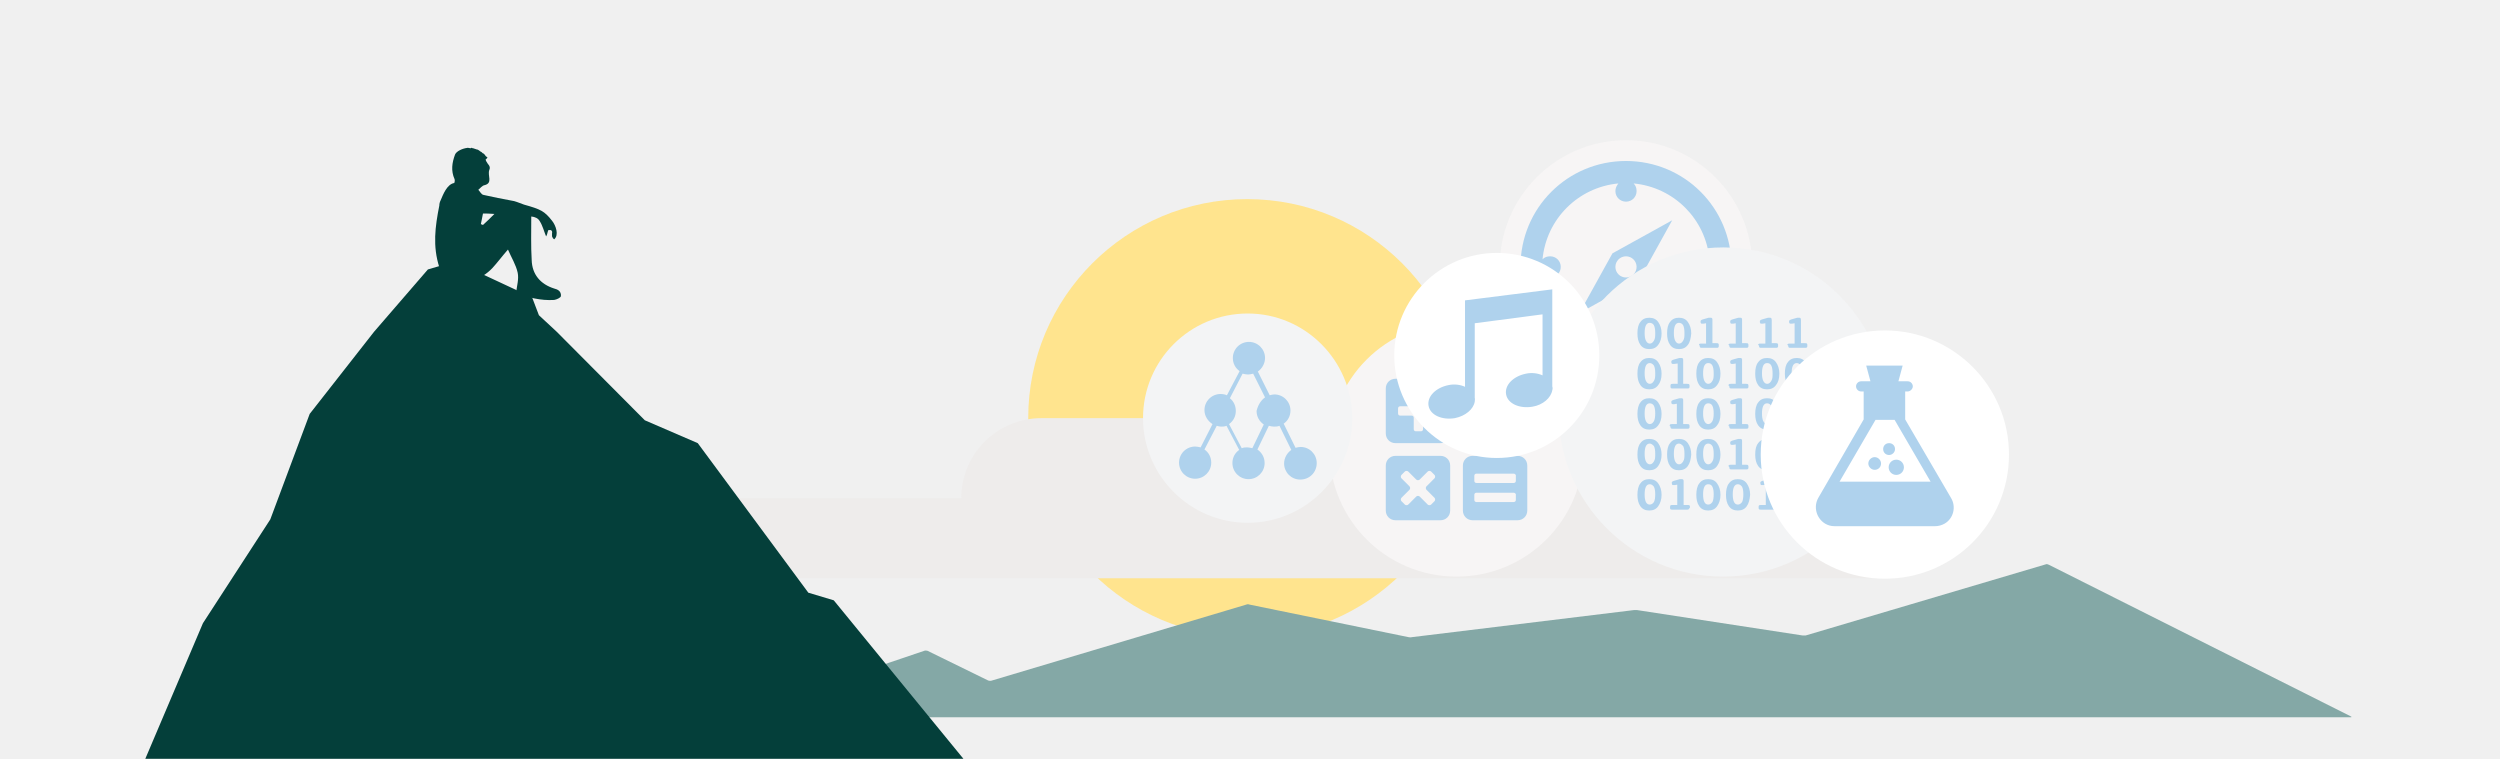
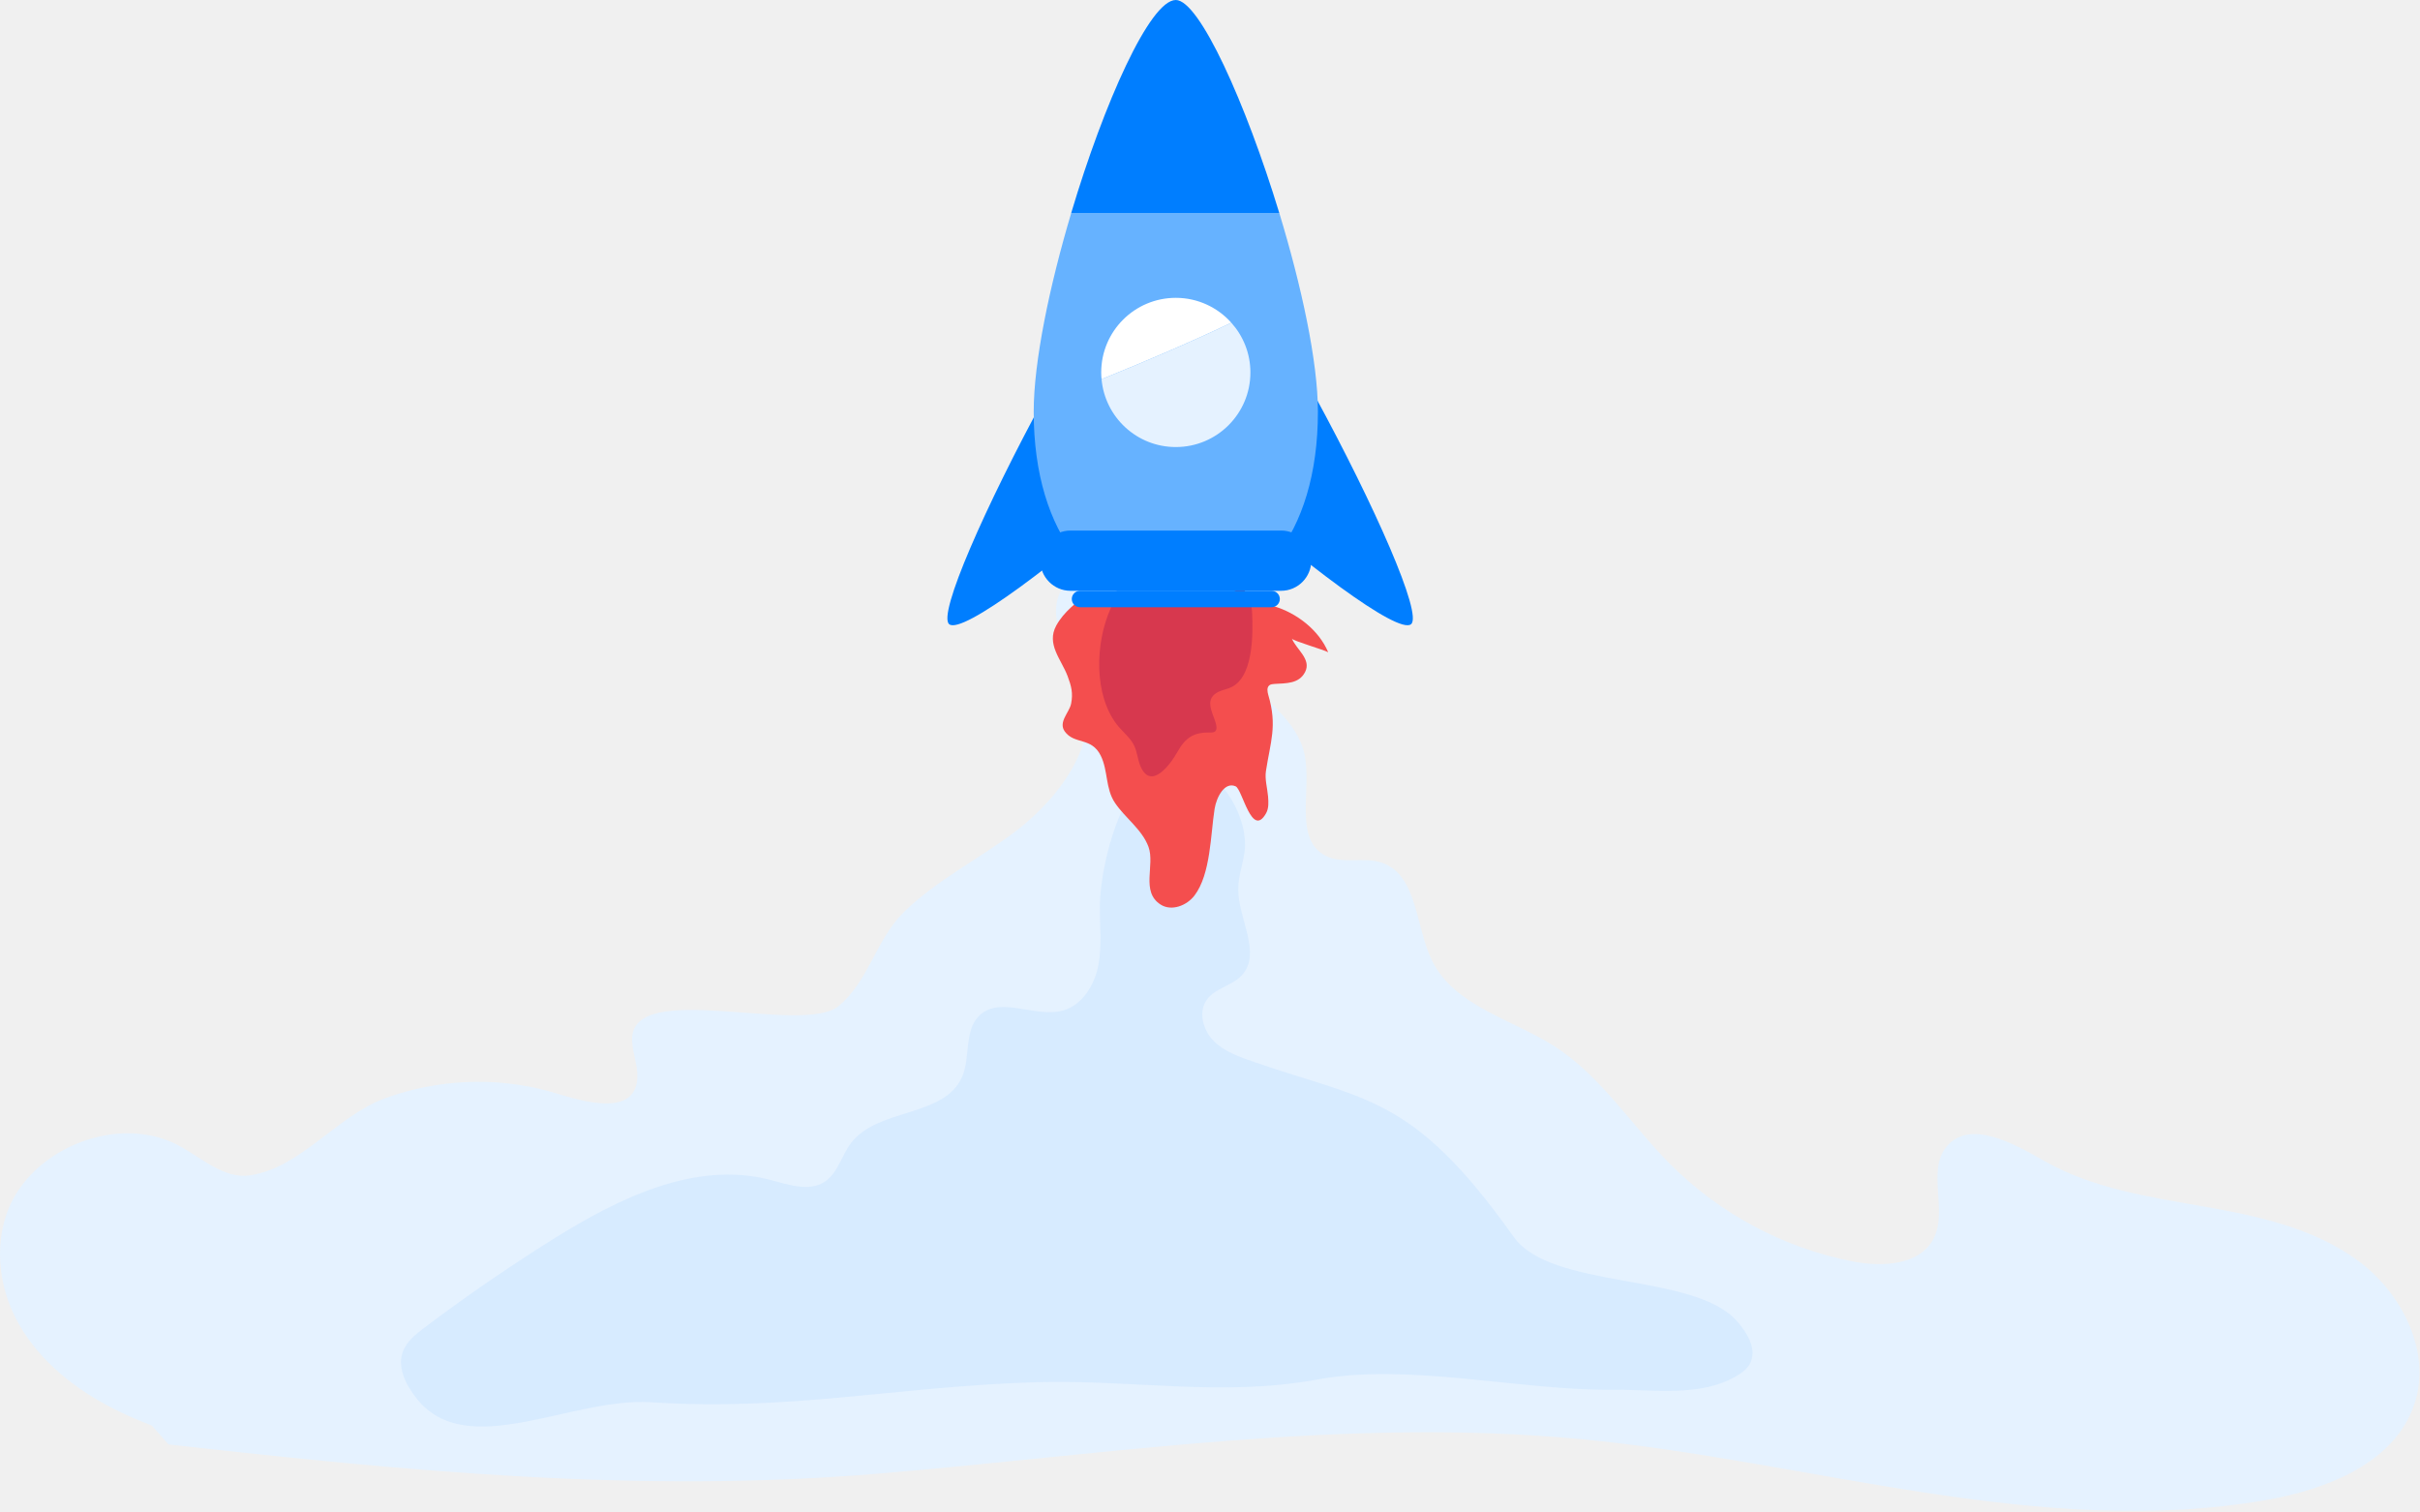
- <svg xmlns="http://www.w3.org/2000/svg" version="1.1" id="Layer_3" x="0px" y="0px" viewBox="0 0 590.1 179.1" enable-background="new 0 0 590.1 179.1" xml:space="preserve">
-   <circle fill="#FFE48E" cx="294.4" cy="98.7" r="51.7" />
-   <path fill="#EEECEB" d="M382.5,117.6V98.7H245.8c-10.4,0-18.9,8.4-18.9,18.9h-89.5v18.9h309.7v-18.9H382.5z" />
-   <g>
-     <path fill="#84A8A6" d="M554.9,169.1c0.2,0.1,0.2,0.2,0,0.2l-382.8,0c-0.2,0-0.2-0.1,0-0.1l46.1-15.6c0.2-0.1,0.5,0,0.7,0l14.3,7   c0.2,0.1,0.5,0.1,0.7,0.1l60.3-18c0.2-0.1,0.5-0.1,0.7,0l37.6,7.7c0.2,0,0.5,0.1,0.7,0l52.5-6.4c0.2,0,0.5,0,0.7,0l39.1,6   c0.2,0,0.5,0,0.7,0l56.7-16.8c0.2-0.1,0.5,0,0.7,0.1L554.9,169.1z" />
-   </g>
-   <circle fill="#AFD2ED" cx="343.8" cy="106.1" r="27.7" />
-   <g>
-     <g>
-       <path fill="#F7F5F5" d="M357.3,111.8h-8.8c-0.3,0-0.5,0.2-0.5,0.5v1.2c0,0.3,0.2,0.5,0.5,0.5h8.8c0.3,0,0.5-0.2,0.5-0.5v-1.1    C357.9,112.1,357.6,111.8,357.3,111.8z" />
-       <path fill="#F7F5F5" d="M357.3,116.3h-8.8c-0.3,0-0.5,0.2-0.5,0.5v1.2c0,0.3,0.2,0.5,0.5,0.5h8.8c0.3,0,0.5-0.2,0.5-0.5v-1.1    C357.9,116.6,357.6,116.3,357.3,116.3z" />
-       <path fill="#F7F5F5" d="M339.1,95.9h-2.7c-0.3,0-0.5-0.2-0.5-0.5v-2.7c0-0.3-0.2-0.5-0.5-0.5h-1.2c-0.3,0-0.5,0.2-0.5,0.5v2.7    c0,0.3-0.2,0.5-0.5,0.5h-2.7c-0.3,0-0.5,0.2-0.5,0.5v1.2c0,0.3,0.2,0.5,0.5,0.5h2.7c0.3,0,0.5,0.2,0.5,0.5v2.7    c0,0.3,0.2,0.5,0.5,0.5h1.2c0.3,0,0.5-0.2,0.5-0.5v-2.7c0-0.3,0.2-0.5,0.5-0.5h2.7c0.3,0,0.5-0.2,0.5-0.5v-1.2    C339.6,96.1,339.4,95.9,339.1,95.9z" />
-       <path fill="#F7F5F5" d="M338.6,112.9c0.2-0.2,0.2-0.6,0-0.8l-0.8-0.8c-0.2-0.2-0.6-0.2-0.8,0l-1.9,1.9c-0.2,0.2-0.6,0.2-0.8,0    l-1.9-1.9c-0.2-0.2-0.6-0.2-0.8,0l-0.8,0.8c-0.2,0.2-0.2,0.6,0,0.8l1.9,1.9c0.2,0.2,0.2,0.6,0,0.8l-1.9,1.9    c-0.2,0.2-0.2,0.6,0,0.8l0.8,0.8c0.2,0.2,0.6,0.2,0.8,0l1.9-1.9c0.2-0.2,0.6-0.2,0.8,0l1.9,1.9c0.2,0.2,0.6,0.2,0.8,0l0.8-0.8    c0.2-0.2,0.2-0.6,0-0.8l-1.9-1.9c-0.2-0.2-0.2-0.6,0-0.8L338.6,112.9z" />
-       <path fill="#F7F5F5" d="M343.8,76.1c-16.6,0-30,13.4-30,30s13.4,30,30,30c16.6,0,30-13.4,30-30S360.4,76.1,343.8,76.1z     M342.3,120.5c0,1.3-1,2.3-2.3,2.3h-10.6c-1.3,0-2.3-1-2.3-2.3v-10.6c0-1.3,1-2.3,2.3-2.3H340c1.3,0,2.3,1,2.3,2.3V120.5z     M342.3,102.3c0,1.3-1,2.3-2.3,2.3h-10.6c-1.3,0-2.3-1-2.3-2.3V91.7c0-1.3,1-2.3,2.3-2.3H340c1.3,0,2.3,1,2.3,2.3V102.3z     M360.5,120.5c0,1.3-1,2.3-2.3,2.3h-10.6c-1.3,0-2.3-1-2.3-2.3v-10.6c0-1.3,1-2.3,2.3-2.3h10.6c1.3,0,2.3,1,2.3,2.3V120.5z     M360.5,102.3c0,1.3-1,2.3-2.3,2.3h-10.6c-1.3,0-2.3-1-2.3-2.3V91.7c0-1.3,1-2.3,2.3-2.3h10.6c1.3,0,2.3,1,2.3,2.3V102.3z" />
-       <path fill="#F7F5F5" d="M357.3,95.9h-8.8c-0.3,0-0.5,0.2-0.5,0.5v1.2c0,0.3,0.2,0.5,0.5,0.5h8.8c0.3,0,0.5-0.2,0.5-0.5v-1.2    C357.9,96.1,357.6,95.9,357.3,95.9z" />
+ <svg xmlns="http://www.w3.org/2000/svg" width="1058px" height="661px" viewBox="0 0 1058 661" version="1.1">
+   <g id="Page-1" stroke="none" stroke-width="1" fill="none" fill-rule="evenodd">
+     <g id="banner3" fill-rule="nonzero">
+       <path d="M44.902,598.938 C63.204,610.552 81.485,622.166 99.594,634.087 C81.539,628.716 63.343,623.292 46.754,614.37 C30.164,605.455 15.087,592.681 6.626,575.85 C-1.829,559.018 -2.762,537.782 7.152,521.764 C21.177,499.102 54.809,487.941 78.667,501.107 C88.581,506.571 98.135,515.54 109.334,513.854 C131.687,510.476 147.277,487.834 168.397,480.138 C191.21,471.829 216.653,470.636 240.092,477.119 C249.506,479.725 277.502,490.259 278.628,471.476 C278.961,465.845 276.489,460.394 276.336,454.757 C275.576,427.584 350.782,452.952 366.659,439.812 C379.871,428.877 382.929,410.746 395.188,398.746 C409.652,384.586 428.3,375.444 444.297,363.223 C463.578,348.484 482.926,322.764 473.378,297.303 C469.088,285.863 459.594,275.121 462.072,263.154 C463.531,256.084 468.948,250.6 474.111,245.563 C488.409,231.597 502.707,217.637 517.004,203.671 C520.256,200.499 524.18,197.081 528.69,197.64 C533.894,198.287 537.012,204.204 536.758,209.441 C536.505,214.678 533.894,219.456 531.882,224.3 C522.334,247.275 526.238,275.561 542.668,294.425 C552.615,305.846 567.066,314.875 570.297,329.674 C573.695,345.226 565.374,366.728 579.472,374.111 C586.8,377.949 596.021,374.524 603.883,377.097 C619.846,382.327 618.667,405.036 626.122,420.095 C635.956,439.958 661.033,445.529 679.685,457.496 C699.839,470.423 712.984,491.579 729.827,508.597 C751.46,530.459 779.769,545.618 809.956,551.495 C822.895,554.014 839.304,553.241 845.327,541.52 C851.643,529.233 842.189,511.995 850.997,501.347 C861.091,489.153 880.092,499.768 893.843,507.604 C914.81,519.558 939.315,523.243 963.093,527.414 C986.865,531.585 1011.363,536.803 1030.81,551.095 C1050.258,565.395 1063.257,591.242 1055.475,614.09 C1046.767,639.671 1017.266,651.212 990.642,655.823 C891.478,672.994 791.468,638.738 691.284,629.196 C588.866,619.448 486.603,635.626 384.728,644.208 C279.66,653.064 178.118,643.202 73.697,631.502" id="Path" fill="#E5F2FF" />
+       <path d="M480.86,395.221 C480.674,404.103 481.86,413.078 480.227,421.814 C478.595,430.543 473.278,439.378 464.724,441.777 C452.671,445.156 437.514,435.314 428.34,443.823 C421.345,450.313 424.396,462.087 420.585,470.836 C412.85,488.6 383.695,484.302 372.016,499.761 C367.872,505.245 366.293,512.881 360.543,516.653 C353.581,521.21 344.46,517.812 336.398,515.747 C303.652,507.364 270.066,524.029 241.418,541.98 C222.243,554.001 203.588,566.841 185.52,580.467 C181.722,583.332 177.771,586.464 176.132,590.929 C173.527,597.998 177.585,605.735 182.295,611.612 C204.308,639.058 249.626,610.792 284.731,613.071 C345.526,617.009 391.03,606.281 451.925,604.335 C494.838,602.963 533.954,610.865 576.18,603.089 C615.902,595.773 664.538,607.967 704.922,607.607 C723.477,607.44 743.518,610.932 759.455,601.43 C761.593,600.157 763.659,598.605 764.905,596.453 C768.496,590.249 763.925,582.58 759.102,577.289 C739.874,556.22 678.193,563.949 661.7,540.674 C617.687,478.572 597.16,481.251 548.398,464.326 C542.062,462.127 535.446,459.908 530.689,455.184 C525.932,450.46 523.733,442.39 527.684,436.973 C531.342,431.962 538.624,430.989 542.861,426.452 C551.829,416.836 541.276,401.737 541.349,388.591 C541.382,383.173 543.334,377.963 544.094,372.605 C546.572,355.148 528.923,328.141 509.016,334.365 C489.768,340.362 481.213,378.636 480.86,395.221 Z" id="Path" fill="#B3D8FF" opacity="0.27" />
+       <path d="M476.13,259.189 C470.68,263.261 465.07,267.512 461.799,273.475 C457.328,281.618 464.018,288.321 466.743,295.591 C468.375,299.929 469.194,303.001 468.288,307.618 C467.522,311.516 462.545,315.634 465.51,319.792 C469.674,325.582 477.163,322.198 481.2,330.3 C484.505,336.93 483.212,344.713 487.463,351.023 C491.867,357.566 499.362,362.69 502.12,370.26 C505.025,378.216 498.596,389.93 507.47,395.507 C512.201,398.486 518.823,395.96 522.214,391.516 C529.343,382.167 529.237,364.729 531.015,353.608 C531.842,348.444 535.446,341.621 540.21,343.78 C543.201,345.139 547.272,366.708 553.521,355.547 C554.747,353.355 554.581,350.683 554.381,348.184 C554.094,344.66 552.908,340.688 553.448,337.15 C555.407,324.303 558.485,317.393 554.494,303.873 C554.068,302.421 553.748,300.582 554.927,299.629 C555.547,299.129 556.399,299.056 557.192,299.009 C562.162,298.696 567.912,299.023 570.577,293.805 C573.449,288.181 566.72,283.917 564.814,279.206 C565.194,280.152 578.512,283.97 580.671,285.156 C576.593,275.414 566.773,267.892 556.773,265" id="Path" fill="#F44E4E" />
+       <path d="M482.752,305.812 C484.185,310.423 486.33,314.595 489.275,317.966 C491.587,320.612 494.405,322.897 495.911,326.122 C497.203,328.887 497.39,332.086 498.576,334.904 C503.16,345.799 511.721,334.171 514.732,328.774 C518.463,322.104 522.154,320.139 529.177,320.239 C529.963,320.252 530.842,320.219 531.382,319.619 C531.888,319.052 531.895,318.18 531.782,317.407 C531.162,313.115 526.545,307.138 531.062,303.48 C532.848,302.034 535.173,301.601 537.318,300.848 C548.078,297.057 547.818,277.287 547.412,267.798 C547.258,264.227 545.846,260.822 543.921,257.87 C533.181,241.378 505.471,241.318 492.44,255.285 C481.86,266.612 477.576,289.121 482.752,305.812 Z" id="Path" fill="#D7384E" />
+       <path d="M616.888,272.909 C611.158,277.473 569.511,246.103 528.883,209.941 L574.948,173.239 C600.945,221.055 622.105,268.751 616.888,272.909 Z" id="Path" fill="#007EFF" />
+       <path d="M414.989,272.909 C420.718,277.473 462.365,246.103 502.993,209.941 L456.929,173.239 C430.932,221.055 409.772,268.751 414.989,272.909 Z" id="Path" fill="#007EFF" />
+       <path d="M451.925,179.996 C451.925,234.782 479.741,264.833 514.053,264.833 C548.364,264.833 576.18,234.782 576.18,179.996 C576.18,158.114 568.998,124.997 559.291,93.106 L468.335,93.106 C458.834,124.997 451.925,158.114 451.925,179.996 Z" id="Path" fill="#66B2FF" />
+       <path d="M514.053,0 C502.741,0 482.613,45.164 468.329,93.106 L559.285,93.106 C544.687,45.164 524.354,0 514.053,0 Z" id="Path" fill="#007EFF" />
+       <path d="M560.117,258.29 L467.988,258.29 C460.746,258.29 454.823,252.366 454.823,245.123 L454.823,245.123 C454.823,237.88 460.746,231.956 467.988,231.956 L560.117,231.956 C567.359,231.956 573.282,237.88 573.282,245.123 L573.282,245.123 C573.282,252.366 567.359,258.29 560.117,258.29 Z" id="Path" fill="#007EFF" />
+       <path d="M555.94,265.473 L472.166,265.473 C470.194,265.473 468.575,263.854 468.575,261.881 L468.575,261.881 C468.575,259.909 470.194,258.29 472.166,258.29 L555.94,258.29 C557.912,258.29 559.531,259.909 559.531,261.881 L559.531,261.881 C559.531,263.854 557.919,265.473 555.94,265.473 Z" id="Path" fill="#007EFF" />
+       <path d="M514.053,130.214 C496.037,130.214 481.44,144.82 481.44,162.831 C481.44,163.831 481.5,164.81 481.587,165.783 C500.721,158.007 519.716,149.971 538.331,141.102 C532.361,134.432 523.707,130.214 514.053,130.214 Z" id="Path" fill="#FFFFFF" />
+       <path d="M481.587,165.783 C483.079,182.415 497.037,195.448 514.053,195.448 C532.068,195.448 546.666,180.842 546.666,162.831 C546.666,154.475 543.494,146.873 538.331,141.102 C519.716,149.971 500.721,158.007 481.587,165.783 Z" id="Path" fill="#E5F2FF" />
    </g>
  </g>
-   <circle fill="#AFD2ED" cx="383.8" cy="62.9" r="26.6" />
-   <g>
-     <g>
-       <circle fill="#F7F5F5" cx="383.8" cy="63" r="2.5" />
-       <path fill="#F7F5F5" d="M399.2,63c0-1.4,1.1-2.5,2.5-2.5c0.7,0,1.3,0.3,1.8,0.7c-0.9-9.5-8.4-17-17.9-17.9    c0.5,0.5,0.7,1.1,0.7,1.8c0,1.4-1.1,2.5-2.5,2.5c-1.4,0-2.5-1.1-2.5-2.5c0-0.7,0.3-1.3,0.7-1.8c-9.5,0.9-17,8.4-17.9,17.9    c0.5-0.5,1.1-0.7,1.8-0.7c1.4,0,2.5,1.1,2.5,2.5c0,1.4-1.1,2.5-2.5,2.5c-0.7,0-1.3-0.3-1.8-0.7c0.9,9.5,8.4,17,17.9,17.9    c-0.5-0.5-0.7-1.1-0.7-1.8c0-1.4,1.1-2.5,2.5-2.5c1.4,0,2.5,1.1,2.5,2.5c0,0.7-0.3,1.3-0.7,1.8c9.5-0.9,17-8.4,17.9-17.9    c-0.5,0.5-1.1,0.7-1.8,0.7C400.3,65.5,399.2,64.3,399.2,63z M386.9,66.1L386.9,66.1l-14.1,7.8l7.8-14.1l0,0l14.1-7.8L386.9,66.1z" />
-       <path fill="#F7F5F5" d="M383.8,33.1c-16.5,0-29.8,13.4-29.8,29.8s13.4,29.8,29.8,29.8c16.5,0,29.8-13.4,29.8-29.8    S400.3,33.1,383.8,33.1z M383.8,87.8c-13.7,0-24.9-11.1-24.9-24.9s11.1-24.9,24.9-24.9s24.9,11.1,24.9,24.9S397.5,87.8,383.8,87.8    z" />
-     </g>
-   </g>
-   <circle fill="#AFD2ED" cx="406.7" cy="97.2" r="35.9" />
-   <g>
-     <path fill="#F3F4F5" d="M403.2,104.7c-0.4,0-0.7,0.2-0.9,0.6c-0.2,0.4-0.3,1-0.3,1.8c0,0.8,0.1,1.4,0.3,1.8   c0.2,0.4,0.5,0.7,0.9,0.7c0.4,0,0.7-0.2,1-0.7s0.3-1,0.3-1.8c0-0.8-0.1-1.4-0.3-1.8C404,105,403.7,104.7,403.2,104.7z" />
-     <path fill="#F3F4F5" d="M403.2,114.3c-0.4,0-0.7,0.2-0.9,0.6c-0.2,0.4-0.3,1-0.3,1.8c0,0.8,0.1,1.4,0.3,1.8   c0.2,0.4,0.5,0.6,0.9,0.6c0.4,0,0.7-0.2,1-0.6c0.2-0.4,0.3-1,0.3-1.8c0-0.8-0.1-1.4-0.3-1.8C404,114.5,403.7,114.3,403.2,114.3z" />
-     <path fill="#F3F4F5" d="M396.3,76.2c-0.4,0-0.7,0.2-0.9,0.6s-0.3,1-0.3,1.8c0,0.8,0.1,1.4,0.3,1.8s0.5,0.7,0.9,0.7   c0.4,0,0.7-0.2,1-0.7s0.3-1,0.3-1.8c0-0.8-0.1-1.4-0.3-1.8S396.7,76.2,396.3,76.2z" />
-     <path fill="#F3F4F5" d="M403.2,95.2c-0.4,0-0.7,0.2-0.9,0.6s-0.3,1-0.3,1.8s0.1,1.4,0.3,1.8s0.5,0.7,0.9,0.7c0.4,0,0.7-0.2,1-0.7   c0.2-0.4,0.3-1,0.3-1.8s-0.1-1.4-0.3-1.8S403.7,95.2,403.2,95.2z" />
-     <path fill="#F3F4F5" d="M403.2,85.7c-0.4,0-0.7,0.2-0.9,0.6s-0.3,1-0.3,1.8s0.1,1.4,0.3,1.8c0.2,0.4,0.5,0.7,0.9,0.7   c0.4,0,0.7-0.2,1-0.7s0.3-1,0.3-1.8s-0.1-1.4-0.3-1.8C404,85.9,403.7,85.7,403.2,85.7z" />
-     <path fill="#F3F4F5" d="M389.4,76.2c-0.4,0-0.7,0.2-0.9,0.6s-0.3,1-0.3,1.8c0,0.8,0.1,1.4,0.3,1.8s0.5,0.7,0.9,0.7   c0.4,0,0.7-0.2,1-0.7s0.3-1,0.3-1.8c0-0.8-0.1-1.4-0.3-1.8S389.8,76.2,389.4,76.2z" />
-     <path fill="#F3F4F5" d="M396.3,104.7c-0.4,0-0.7,0.2-0.9,0.6c-0.2,0.4-0.3,1-0.3,1.8c0,0.8,0.1,1.4,0.3,1.8   c0.2,0.4,0.5,0.7,0.9,0.7c0.4,0,0.7-0.2,1-0.7s0.3-1,0.3-1.8c0-0.8-0.1-1.4-0.3-1.8C397,105,396.7,104.7,396.3,104.7z" />
-     <path fill="#F3F4F5" d="M389.4,95.2c-0.4,0-0.7,0.2-0.9,0.6s-0.3,1-0.3,1.8s0.1,1.4,0.3,1.8s0.5,0.7,0.9,0.7c0.4,0,0.7-0.2,1-0.7   c0.2-0.4,0.3-1,0.3-1.8s-0.1-1.4-0.3-1.8S389.8,95.2,389.4,95.2z" />
-     <path fill="#F3F4F5" d="M389.4,114.3c-0.4,0-0.7,0.2-0.9,0.6c-0.2,0.4-0.3,1-0.3,1.8c0,0.8,0.1,1.4,0.3,1.8   c0.2,0.4,0.5,0.6,0.9,0.6c0.4,0,0.7-0.2,1-0.6c0.2-0.4,0.3-1,0.3-1.8c0-0.8-0.1-1.4-0.3-1.8C390.1,114.5,389.8,114.3,389.4,114.3z" />
-     <path fill="#F3F4F5" d="M389.4,104.7c-0.4,0-0.7,0.2-0.9,0.6c-0.2,0.4-0.3,1-0.3,1.8c0,0.8,0.1,1.4,0.3,1.8   c0.2,0.4,0.5,0.7,0.9,0.7c0.4,0,0.7-0.2,1-0.7s0.3-1,0.3-1.8c0-0.8-0.1-1.4-0.3-1.8C390.1,105,389.8,104.7,389.4,104.7z" />
-     <path fill="#F3F4F5" d="M417.1,104.7c-0.4,0-0.7,0.2-0.9,0.6c-0.2,0.4-0.3,1-0.3,1.8c0,0.8,0.1,1.4,0.3,1.8   c0.2,0.4,0.5,0.7,0.9,0.7s0.7-0.2,1-0.7s0.3-1,0.3-1.8c0-0.8-0.1-1.4-0.3-1.8C417.9,105,417.6,104.7,417.1,104.7z" />
-     <path fill="#F3F4F5" d="M389.4,85.7c-0.4,0-0.7,0.2-0.9,0.6s-0.3,1-0.3,1.8s0.1,1.4,0.3,1.8c0.2,0.4,0.5,0.7,0.9,0.7   c0.4,0,0.7-0.2,1-0.7s0.3-1,0.3-1.8s-0.1-1.4-0.3-1.8C390.1,85.9,389.8,85.7,389.4,85.7z" />
-     <path fill="#F3F4F5" d="M410.2,114.3c-0.4,0-0.7,0.2-0.9,0.6c-0.2,0.4-0.3,1-0.3,1.8c0,0.8,0.1,1.4,0.3,1.8   c0.2,0.4,0.5,0.6,0.9,0.6c0.4,0,0.7-0.2,1-0.6c0.2-0.4,0.3-1,0.3-1.8c0-0.8-0.1-1.4-0.3-1.8C410.9,114.5,410.6,114.3,410.2,114.3z" />
-     <path fill="#F3F4F5" d="M424.1,85.7c-0.4,0-0.7,0.2-0.9,0.6c-0.2,0.4-0.3,1-0.3,1.8s0.1,1.4,0.3,1.8s0.5,0.7,0.9,0.7s0.7-0.2,1-0.7   s0.3-1,0.3-1.8s-0.1-1.4-0.3-1.8C424.8,85.9,424.5,85.7,424.1,85.7z" />
-     <path fill="#F3F4F5" d="M424.1,95.2c-0.4,0-0.7,0.2-0.9,0.6c-0.2,0.4-0.3,1-0.3,1.8s0.1,1.4,0.3,1.8s0.5,0.7,0.9,0.7s0.7-0.2,1-0.7   c0.2-0.4,0.3-1,0.3-1.8s-0.1-1.4-0.3-1.8C424.8,95.5,424.5,95.2,424.1,95.2z" />
-     <path fill="#F3F4F5" d="M417.1,85.7c-0.4,0-0.7,0.2-0.9,0.6c-0.2,0.4-0.3,1-0.3,1.8s0.1,1.4,0.3,1.8s0.5,0.7,0.9,0.7s0.7-0.2,1-0.7   s0.3-1,0.3-1.8s-0.1-1.4-0.3-1.8C417.9,85.9,417.6,85.7,417.1,85.7z" />
-     <path fill="#F3F4F5" d="M424.1,114.3c-0.4,0-0.7,0.2-0.9,0.6c-0.2,0.4-0.3,1-0.3,1.8c0,0.8,0.1,1.4,0.3,1.8   c0.2,0.4,0.5,0.6,0.9,0.6s0.7-0.2,1-0.6c0.2-0.4,0.3-1,0.3-1.8c0-0.8-0.1-1.4-0.3-1.8C424.8,114.5,424.5,114.3,424.1,114.3z" />
-     <path fill="#F3F4F5" d="M406.8,58.4c-21.5,0-38.9,17.4-38.9,38.9c0,21.4,17.4,38.8,38.8,38.8c21.4,0,38.8-17.4,38.8-38.8   C445.6,75.8,428.2,58.4,406.8,58.4z M401.1,81.2c0.1-0.1,0.3-0.1,0.5-0.1h1.1v-4.8l-0.6,0.1c-0.1,0-0.2,0-0.2,0s-0.1,0-0.1,0   c-0.1,0-0.3,0-0.3-0.1c-0.1-0.1-0.1-0.2-0.1-0.4c0-0.1,0-0.2,0.1-0.3c0.1-0.1,0.2-0.1,0.4-0.2l1.4-0.4c0.1,0,0.2,0,0.3,0   c0.1,0,0.1,0,0.2,0c0.1,0,0.2,0,0.3,0.1c0.1,0.1,0.1,0.2,0.1,0.4V81h0.9c0.2,0,0.4,0,0.5,0.1c0.1,0.1,0.1,0.2,0.1,0.5   c0,0.2,0,0.3-0.1,0.4c-0.1,0.1-0.3,0.1-0.5,0.1h-3.3c-0.2,0-0.4,0-0.5-0.1c-0.1-0.1-0.1-0.2-0.1-0.4C401,81.4,401,81.2,401.1,81.2z    M391.4,119.5c-0.5,0.7-1.2,1-2.1,1c-0.9,0-1.6-0.3-2.1-1c-0.5-0.7-0.7-1.6-0.7-2.7c0-1.1,0.2-2.1,0.7-2.7c0.5-0.7,1.2-1,2.1-1   c0.9,0,1.6,0.3,2.1,1c0.5,0.7,0.8,1.6,0.8,2.7C392.2,117.9,391.9,118.8,391.4,119.5z M391.4,110c-0.5,0.7-1.2,1-2.1,1   c-0.9,0-1.6-0.3-2.1-1c-0.5-0.7-0.7-1.6-0.7-2.7c0-1.2,0.2-2.1,0.7-2.7c0.5-0.7,1.2-1,2.1-1c0.9,0,1.6,0.3,2.1,1   c0.5,0.7,0.8,1.6,0.8,2.7C392.2,108.4,391.9,109.3,391.4,110z M391.4,100.4c-0.5,0.7-1.2,1-2.1,1c-0.9,0-1.6-0.3-2.1-1   c-0.5-0.7-0.7-1.6-0.7-2.7s0.2-2.1,0.7-2.7c0.5-0.7,1.2-1,2.1-1c0.9,0,1.6,0.3,2.1,1c0.5,0.7,0.8,1.6,0.8,2.7   C392.2,98.9,391.9,99.8,391.4,100.4z M391.4,90.9c-0.5,0.7-1.2,1-2.1,1c-0.9,0-1.6-0.3-2.1-1c-0.5-0.7-0.7-1.6-0.7-2.7   c0-1.2,0.2-2.1,0.7-2.7c0.5-0.7,1.2-1,2.1-1c0.9,0,1.6,0.3,2.1,1c0.5,0.7,0.8,1.6,0.8,2.7C392.2,89.4,391.9,90.3,391.4,90.9z    M391.4,81.4c-0.5,0.7-1.2,1-2.1,1c-0.9,0-1.6-0.3-2.1-1c-0.5-0.7-0.7-1.6-0.7-2.7c0-1.2,0.2-2.1,0.7-2.7c0.5-0.7,1.2-1,2.1-1   c0.9,0,1.6,0.3,2.1,1c0.5,0.7,0.8,1.6,0.8,2.7C392.2,79.8,391.9,80.8,391.4,81.4z M398.6,120.2c-0.1,0.1-0.3,0.1-0.5,0.1h-3.3   c-0.2,0-0.4,0-0.5-0.1c-0.1-0.1-0.1-0.2-0.1-0.4s0-0.4,0.1-0.5c0.1-0.1,0.3-0.1,0.5-0.1h1.1v-4.8l-0.6,0.1c-0.1,0-0.2,0-0.2,0   s-0.1,0-0.1,0c-0.1,0-0.3,0-0.3-0.1c0-0.1-0.1-0.2-0.1-0.4c0-0.1,0-0.2,0.1-0.3s0.2-0.1,0.4-0.2l1.4-0.4c0.1,0,0.2,0,0.3,0   s0.1,0,0.2,0c0.1,0,0.2,0,0.3,0.1s0.1,0.2,0.1,0.4v5.6h0.9c0.2,0,0.4,0,0.5,0.1c0.1,0.1,0.1,0.2,0.1,0.5   C398.8,119.9,398.7,120.1,398.6,120.2z M398.4,110c-0.5,0.7-1.2,1-2.1,1c-0.9,0-1.6-0.3-2.1-1c-0.5-0.7-0.7-1.6-0.7-2.7   c0-1.2,0.2-2.1,0.7-2.7c0.5-0.7,1.2-1,2.1-1c0.9,0,1.6,0.3,2.1,1c0.5,0.7,0.8,1.6,0.8,2.7C399.1,108.4,398.9,109.3,398.4,110z    M395.2,85.9c-0.1,0-0.2,0-0.2,0s-0.1,0-0.1,0c-0.1,0-0.3,0-0.3-0.1c-0.1-0.1-0.1-0.2-0.1-0.4c0-0.1,0-0.2,0.1-0.3   c0.1-0.1,0.2-0.1,0.4-0.2l1.4-0.4c0.1,0,0.2,0,0.3,0c0.1,0,0.1,0,0.2,0c0.1,0,0.2,0,0.3,0.1s0.1,0.2,0.1,0.4v5.6h0.9   c0.2,0,0.4,0,0.5,0.1s0.1,0.2,0.1,0.5c0,0.2,0,0.3-0.1,0.4s-0.3,0.1-0.5,0.1h-3.3c-0.2,0-0.4,0-0.5-0.1c-0.1-0.1-0.1-0.2-0.1-0.4   c0-0.2,0-0.4,0.1-0.5c0.1-0.1,0.3-0.1,0.5-0.1h1.1v-4.8L395.2,85.9z M394.2,100.2c0.1-0.1,0.3-0.1,0.5-0.1h1.1v-4.8l-0.6,0.1   c-0.1,0-0.2,0-0.2,0s-0.1,0-0.1,0c-0.1,0-0.3,0-0.3-0.1c-0.1-0.1-0.1-0.2-0.1-0.4c0-0.1,0-0.2,0.1-0.3c0.1-0.1,0.2-0.1,0.4-0.2   l1.4-0.4c0.1,0,0.2,0,0.3,0s0.1,0,0.2,0c0.1,0,0.2,0,0.3,0.1c0.1,0.1,0.1,0.2,0.1,0.4v5.6h0.9c0.2,0,0.4,0,0.5,0.1s0.1,0.2,0.1,0.5   c0,0.2,0,0.3-0.1,0.4s-0.3,0.1-0.5,0.1h-3.3c-0.2,0-0.4,0-0.5-0.1c-0.1-0.1-0.1-0.2-0.1-0.4C394,100.5,394.1,100.3,394.2,100.2z    M398.4,81.4c-0.5,0.7-1.2,1-2.1,1c-0.9,0-1.6-0.3-2.1-1c-0.5-0.7-0.7-1.6-0.7-2.7c0-1.2,0.2-2.1,0.7-2.7c0.5-0.7,1.2-1,2.1-1   c0.9,0,1.6,0.3,2.1,1c0.5,0.7,0.8,1.6,0.8,2.7C399.1,79.8,398.9,80.8,398.4,81.4z M405.3,119.5c-0.5,0.7-1.2,1-2.1,1   c-0.9,0-1.6-0.3-2.1-1s-0.7-1.6-0.7-2.7c0-1.1,0.2-2.1,0.7-2.7c0.5-0.7,1.2-1,2.1-1c0.9,0,1.6,0.3,2.1,1c0.5,0.7,0.8,1.6,0.8,2.7   C406.1,117.9,405.8,118.8,405.3,119.5z M405.3,110c-0.5,0.7-1.2,1-2.1,1c-0.9,0-1.6-0.3-2.1-1c-0.5-0.7-0.7-1.6-0.7-2.7   c0-1.2,0.2-2.1,0.7-2.7c0.5-0.7,1.2-1,2.1-1c0.9,0,1.6,0.3,2.1,1c0.5,0.7,0.8,1.6,0.8,2.7C406.1,108.4,405.8,109.3,405.3,110z    M405.3,100.4c-0.5,0.7-1.2,1-2.1,1c-0.9,0-1.6-0.3-2.1-1c-0.5-0.7-0.7-1.6-0.7-2.7s0.2-2.1,0.7-2.7c0.5-0.7,1.2-1,2.1-1   c0.9,0,1.6,0.3,2.1,1c0.5,0.7,0.8,1.6,0.8,2.7C406.1,98.9,405.8,99.8,405.3,100.4z M405.3,90.9c-0.5,0.7-1.2,1-2.1,1   c-0.9,0-1.6-0.3-2.1-1c-0.5-0.7-0.7-1.6-0.7-2.7c0-1.2,0.2-2.1,0.7-2.7c0.5-0.7,1.2-1,2.1-1c0.9,0,1.6,0.3,2.1,1   c0.5,0.7,0.8,1.6,0.8,2.7C406.1,89.4,405.8,90.3,405.3,90.9z M422,81.2c0.1-0.1,0.3-0.1,0.5-0.1h1.1v-4.8l-0.6,0.1   c-0.1,0-0.2,0-0.2,0s-0.1,0-0.1,0c-0.1,0-0.3,0-0.3-0.1c-0.1-0.1-0.1-0.2-0.1-0.4c0-0.1,0-0.2,0.1-0.3c0.1-0.1,0.2-0.1,0.4-0.2   l1.4-0.4c0.1,0,0.2,0,0.3,0s0.1,0,0.2,0c0.1,0,0.2,0,0.3,0.1c0,0.1,0.1,0.2,0.1,0.4V81h0.9c0.2,0,0.4,0,0.5,0.1   c0.1,0.1,0.1,0.2,0.1,0.5c0,0.2,0,0.3-0.1,0.4c-0.1,0.1-0.3,0.1-0.5,0.1h-3.3c-0.2,0-0.4,0-0.5-0.1c-0.1-0.1-0.1-0.2-0.1-0.4   C421.8,81.4,421.9,81.2,422,81.2z M415.1,81.2c0.1-0.1,0.3-0.1,0.5-0.1h1.1v-4.8l-0.6,0.1c-0.1,0-0.2,0-0.2,0s-0.1,0-0.1,0   c-0.1,0-0.3,0-0.3-0.1c-0.1-0.1-0.1-0.2-0.1-0.4c0-0.1,0-0.2,0.1-0.3c0.1-0.1,0.2-0.1,0.4-0.2l1.4-0.4c0.1,0,0.2,0,0.3,0   s0.1,0,0.2,0c0.1,0,0.2,0,0.3,0.1c0,0.1,0.1,0.2,0.1,0.4V81h0.9c0.2,0,0.4,0,0.5,0.1c0.1,0.1,0.1,0.2,0.1,0.5c0,0.2,0,0.3-0.1,0.4   c-0.1,0.1-0.3,0.1-0.5,0.1h-3.3c-0.2,0-0.4,0-0.5-0.1c-0.1-0.1-0.1-0.2-0.1-0.4C414.9,81.4,415,81.2,415.1,81.2z M408.1,81.2   c0.1-0.1,0.3-0.1,0.5-0.1h1.1v-4.8l-0.6,0.1c-0.1,0-0.2,0-0.2,0s-0.1,0-0.1,0c-0.1,0-0.3,0-0.3-0.1c-0.1-0.1-0.1-0.2-0.1-0.4   c0-0.1,0-0.2,0.1-0.3c0.1-0.1,0.2-0.1,0.4-0.2l1.4-0.4c0.1,0,0.2,0,0.3,0s0.1,0,0.2,0c0.1,0,0.2,0,0.3,0.1c0.1,0.1,0.1,0.2,0.1,0.4   V81h0.9c0.2,0,0.4,0,0.5,0.1c0.1,0.1,0.1,0.2,0.1,0.5c0,0.2,0,0.3-0.1,0.4c-0.1,0.1-0.3,0.1-0.5,0.1h-3.3c-0.2,0-0.4,0-0.5-0.1   c-0.1-0.1-0.1-0.2-0.1-0.4C407.9,81.4,408,81.2,408.1,81.2z M408.1,90.7c0.1-0.1,0.3-0.1,0.5-0.1h1.1v-4.8l-0.6,0.1   c-0.1,0-0.2,0-0.2,0s-0.1,0-0.1,0c-0.1,0-0.3,0-0.3-0.1c-0.1-0.1-0.1-0.2-0.1-0.4c0-0.1,0-0.2,0.1-0.3c0.1-0.1,0.2-0.1,0.4-0.2   l1.4-0.4c0.1,0,0.2,0,0.3,0s0.1,0,0.2,0c0.1,0,0.2,0,0.3,0.1s0.1,0.2,0.1,0.4v5.6h0.9c0.2,0,0.4,0,0.5,0.1s0.1,0.2,0.1,0.5   c0,0.2,0,0.3-0.1,0.4s-0.3,0.1-0.5,0.1h-3.3c-0.2,0-0.4,0-0.5-0.1c-0.1-0.1-0.1-0.2-0.1-0.4C407.9,91,408,90.8,408.1,90.7z    M408.1,100.2c0.1-0.1,0.3-0.1,0.5-0.1h1.1v-4.8l-0.6,0.1c-0.1,0-0.2,0-0.2,0s-0.1,0-0.1,0c-0.1,0-0.3,0-0.3-0.1   c-0.1-0.1-0.1-0.2-0.1-0.4c0-0.1,0-0.2,0.1-0.3c0.1-0.1,0.2-0.1,0.4-0.2l1.4-0.4c0.1,0,0.2,0,0.3,0s0.1,0,0.2,0   c0.1,0,0.2,0,0.3,0.1c0.1,0.1,0.1,0.2,0.1,0.4v5.6h0.9c0.2,0,0.4,0,0.5,0.1s0.1,0.2,0.1,0.5c0,0.2,0,0.3-0.1,0.4s-0.3,0.1-0.5,0.1   h-3.3c-0.2,0-0.4,0-0.5-0.1s-0.1-0.2-0.1-0.4C407.9,100.5,408,100.3,408.1,100.2z M408.1,109.8c0.1-0.1,0.3-0.1,0.5-0.1h1.1v-4.8   l-0.6,0.1c-0.1,0-0.2,0-0.2,0s-0.1,0-0.1,0c-0.1,0-0.3,0-0.3-0.1c-0.1-0.1-0.1-0.2-0.1-0.4c0-0.1,0-0.2,0.1-0.3   c0.1-0.1,0.2-0.1,0.4-0.2l1.4-0.4c0.1,0,0.2,0,0.3,0s0.1,0,0.2,0c0.1,0,0.2,0,0.3,0.1s0.1,0.2,0.1,0.4v5.6h0.9c0.2,0,0.4,0,0.5,0.1   c0.1,0.1,0.1,0.2,0.1,0.5c0,0.2,0,0.3-0.1,0.4c-0.1,0.1-0.3,0.1-0.5,0.1h-3.3c-0.2,0-0.4,0-0.5-0.1s-0.1-0.2-0.1-0.4   C407.9,110,408,109.8,408.1,109.8z M412.3,119.5c-0.5,0.7-1.2,1-2.1,1c-0.9,0-1.6-0.3-2.1-1c-0.5-0.7-0.7-1.6-0.7-2.7   c0-1.1,0.2-2.1,0.7-2.7c0.5-0.7,1.2-1,2.1-1c0.9,0,1.6,0.3,2.1,1c0.5,0.7,0.8,1.6,0.8,2.7C413,117.9,412.8,118.8,412.3,119.5z    M419.5,120.2c-0.1,0.1-0.3,0.1-0.5,0.1h-3.3c-0.2,0-0.4,0-0.5-0.1c-0.1-0.1-0.1-0.2-0.1-0.4s0-0.4,0.1-0.5   c0.1-0.1,0.3-0.1,0.5-0.1h1.1v-4.8l-0.6,0.1c-0.1,0-0.2,0-0.2,0s-0.1,0-0.1,0c-0.1,0-0.3,0-0.3-0.1c0-0.1-0.1-0.2-0.1-0.4   c0-0.1,0-0.2,0.1-0.3s0.2-0.1,0.4-0.2l1.4-0.4c0.1,0,0.2,0,0.3,0s0.1,0,0.2,0c0.1,0,0.2,0,0.3,0.1c0,0.1,0.1,0.2,0.1,0.4v5.6h0.9   c0.2,0,0.4,0,0.5,0.1c0.1,0.1,0.1,0.2,0.1,0.5C419.6,119.9,419.6,120.1,419.5,120.2z M419.2,110c-0.5,0.7-1.2,1-2.1,1   c-0.9,0-1.6-0.3-2.1-1c-0.5-0.7-0.7-1.6-0.7-2.7c0-1.2,0.2-2.1,0.7-2.7c0.5-0.7,1.2-1,2.1-1c0.9,0,1.6,0.3,2.1,1   c0.5,0.7,0.8,1.6,0.8,2.7C420,108.4,419.7,109.3,419.2,110z M419.2,100.4c-0.5,0.7-1.2,1-2.1,1c-0.9,0-1.6-0.3-2.1-1   c-0.5-0.7-0.7-1.6-0.7-2.7s0.2-2.1,0.7-2.7c0.5-0.7,1.2-1,2.1-1c0.9,0,1.6,0.3,2.1,1c0.5,0.7,0.8,1.6,0.8,2.7   C420,98.9,419.7,99.8,419.2,100.4z M419.2,90.9c-0.5,0.7-1.2,1-2.1,1c-0.9,0-1.6-0.3-2.1-1c-0.5-0.7-0.7-1.6-0.7-2.7   c0-1.2,0.2-2.1,0.7-2.7c0.5-0.7,1.2-1,2.1-1c0.9,0,1.6,0.3,2.1,1c0.5,0.7,0.8,1.6,0.8,2.7C420,89.4,419.7,90.3,419.2,90.9z    M426.2,119.5c-0.5,0.7-1.2,1-2.1,1c-0.9,0-1.6-0.3-2.1-1s-0.7-1.6-0.7-2.7c0-1.1,0.2-2.1,0.7-2.7c0.5-0.7,1.2-1,2.1-1   c0.9,0,1.6,0.3,2.1,1c0.5,0.7,0.8,1.6,0.8,2.7C426.9,117.9,426.7,118.8,426.2,119.5z M423,105c-0.1,0-0.2,0-0.2,0s-0.1,0-0.1,0   c-0.1,0-0.3,0-0.3-0.1c-0.1-0.1-0.1-0.2-0.1-0.4c0-0.1,0-0.2,0.1-0.3c0.1-0.1,0.2-0.1,0.4-0.2l1.4-0.4c0.1,0,0.2,0,0.3,0   c0.1,0,0.1,0,0.2,0c0.1,0,0.2,0,0.3,0.1c0,0.1,0.1,0.2,0.1,0.4v5.6h0.9c0.2,0,0.4,0,0.5,0.1c0.1,0.1,0.1,0.2,0.1,0.5   c0,0.2,0,0.3-0.1,0.4c-0.1,0.1-0.3,0.1-0.5,0.1h-3.3c-0.2,0-0.4,0-0.5-0.1c-0.1-0.1-0.1-0.2-0.1-0.4c0-0.2,0-0.4,0.1-0.5   c0.1-0.1,0.3-0.1,0.5-0.1h1.1v-4.8L423,105z M426.2,100.4c-0.5,0.7-1.2,1-2.1,1c-0.9,0-1.6-0.3-2.1-1c-0.5-0.7-0.7-1.6-0.7-2.7   s0.2-2.1,0.7-2.7c0.5-0.7,1.2-1,2.1-1c0.9,0,1.6,0.3,2.1,1c0.5,0.7,0.8,1.6,0.8,2.7C426.9,98.9,426.7,99.8,426.2,100.4z    M426.2,90.9c-0.5,0.7-1.2,1-2.1,1c-0.9,0-1.6-0.3-2.1-1c-0.5-0.7-0.7-1.6-0.7-2.7c0-1.2,0.2-2.1,0.7-2.7c0.5-0.7,1.2-1,2.1-1   c0.9,0,1.6,0.3,2.1,1c0.5,0.7,0.8,1.6,0.8,2.7C426.9,89.4,426.7,90.3,426.2,90.9z" />
-     <path fill="#F3F4F5" d="M417.1,95.2c-0.4,0-0.7,0.2-0.9,0.6c-0.2,0.4-0.3,1-0.3,1.8s0.1,1.4,0.3,1.8s0.5,0.7,0.9,0.7s0.7-0.2,1-0.7   c0.2-0.4,0.3-1,0.3-1.8s-0.1-1.4-0.3-1.8C417.9,95.5,417.6,95.2,417.1,95.2z" />
-   </g>
-   <circle fill="#AFD2ED" cx="444.9" cy="107.3" r="27.8" />
-   <g>
-     <g>
-       <path fill="#FFFFFF" d="M445.6,99.1h-1.4h-1.5l-8.5,14.6h10.4h0.7h10.4l-8.5-14.6H445.6z M442.5,110.9c-0.8,0-1.5-0.7-1.5-1.5    c0-0.8,0.7-1.5,1.5-1.5s1.5,0.7,1.5,1.5C444,110.3,443.3,110.9,442.5,110.9z M449.4,110.3c0,1-0.8,1.8-1.8,1.8    c-1,0-1.8-0.8-1.8-1.8c0-1,0.8-1.8,1.8-1.8C448.6,108.5,449.4,109.3,449.4,110.3z M445.9,107.4c-0.8,0-1.4-0.6-1.4-1.4    s0.6-1.4,1.4-1.4s1.4,0.6,1.4,1.4S446.6,107.4,445.9,107.4z" />
-       <path fill="#FFFFFF" d="M444.9,78c-16.2,0-29.3,13.1-29.3,29.3s13.1,29.3,29.3,29.3s29.3-13.1,29.3-29.3S461,78,444.9,78z     M459,123.6c-0.7,0.4-1.5,0.6-2.2,0.6l0,0H433l0,0c-0.8,0-1.5-0.2-2.2-0.6c-2.1-1.3-2.8-4-1.6-6.1L439.9,99v-6.6h-0.6    c-0.7,0-1.2-0.6-1.2-1.2c0-0.7,0.6-1.2,1.2-1.2h2.2l-1-3.7h8.6l-1,3.7h2.2c0.7,0,1.2,0.6,1.2,1.2s-0.6,1.2-1.2,1.2h-0.6V99    l10.8,18.5C461.8,119.6,461.1,122.4,459,123.6z" />
-     </g>
-   </g>
-   <circle fill="#AFD2ED" cx="353.3" cy="83.8" r="22.4" />
-   <path fill="#FFFFFF" d="M353.3,59.7c-13.3,0-24.2,10.8-24.2,24.2c0,13.3,10.8,24.2,24.2,24.2s24.2-10.8,24.2-24.2  S366.7,59.7,353.3,59.7z M366.4,92.1L366.4,92.1L366.4,92.1c-0.3,1.8-2.2,3.5-4.7,3.9c-3,0.5-5.8-0.7-6.2-2.9  c-0.4-2.2,1.7-4.3,4.7-4.9c1.4-0.3,2.8-0.1,3.9,0.4V74.2l-16,2.1l0,17.6c0.1,0.3,0,0.6,0,0.9v0l0,0c-0.3,1.8-2.2,3.4-4.7,3.9  c-3,0.5-5.8-0.7-6.2-2.9c-0.4-2.2,1.7-4.3,4.7-4.9c1.4-0.3,2.8-0.1,3.9,0.4V70.9l20.6-2.6l0,22.9C366.5,91.5,366.5,91.8,366.4,92.1z  " />
-   <path fill="#043F3A" d="M130.8,68.1c-3.2-1-5.2-3.3-5.3-6.7c-0.2-3.4-0.1-6.5-0.1-10.3c0.9,0.1,1.6,0.4,2,1.1c0.7,1.1,1,2.4,1.5,3.6  c0.3-0.4,0.3-1,0.5-1.4c0,0,0-0.1,0.1-0.1c0,0,0.1,0,0.1,0c0.1,0,0.3,0,0.4,0c0.3,0.1,0.4,0.5,0.3,0.7c0,0,0,0.1,0,0.2  c0,0.1,0,0.2,0,0.3c0,0,0,0.1,0,0.1c0,0,0,0.1,0,0.1c0,0,0,0,0,0c0,0,0,0.1,0,0.1c0,0,0,0.1,0.1,0.1c0,0.1,0,0.2,0.1,0.3  c0.1,0.1,0.2,0.2,0.3,0.3c1.2-1,0.4-3.3-0.5-4.4c-1.8-2.3-2.7-2.7-6.6-3.8c-1.3-0.5-2.4-0.9-2.7-0.9c-2.3-0.4-4.6-0.9-6.9-1.4  c-0.5-0.1-0.8-0.8-1.2-1.2c0.5-0.4,0.9-1,1.5-1.1c2-0.5,0.6-2.3,1.1-3.6c0-0.1,0.1-0.2,0.1-0.3c0,0,0-0.1,0-0.1c0,0,0-0.1,0-0.1  c0,0,0-0.1,0-0.1c0,0,0-0.1,0-0.1c0-0.1-0.1-0.1-0.1-0.2c0-0.1-0.1-0.2-0.1-0.2c-0.1-0.1-0.2-0.3-0.3-0.4c-0.1-0.2-0.2-0.3-0.3-0.5  c-0.1-0.1-0.1-0.1-0.1-0.2l0,0c0-0.1,0-0.1-0.1-0.2c0.1-0.1,0.2-0.2,0.3-0.3c0.1-0.1,0.2-0.2,0.1-0.3c-0.1-0.1-0.2-0.1-0.3-0.2  c-0.1-0.1-0.2-0.2-0.2-0.3c-0.1-0.1-0.2-0.2-0.3-0.3c-0.1-0.1-0.1-0.1-0.2-0.1c-0.1-0.1-0.2-0.1-0.2-0.2c-0.1-0.1-0.2-0.1-0.3-0.2  c-0.1,0-0.2-0.1-0.3-0.2c-0.1-0.1-0.2-0.1-0.3-0.2c-0.1-0.1-0.2-0.1-0.3-0.1c-0.1,0-0.2-0.1-0.3-0.1c-0.2-0.1-0.4-0.1-0.6-0.2  c-0.1,0-0.2,0-0.3-0.1c0,0-0.1,0-0.2,0c0,0,0,0-0.1,0.1c-0.2,0-0.4-0.1-0.6-0.1c0,0-0.1,0-0.1-0.1l0,0.1c-1.2,0.1-2.7,0.8-3,1.6  c-0.7,1.9-1,3.8-0.1,5.8c0.1,0.2,0,0.9-0.1,0.9c-1.7,0.3-2.6,2.7-3.2,4.1c-0.2,0.4-0.3,0.8-0.3,1.2c-1,5-1.6,9.6,0,14.6  c0.5,1.5,1.5,2.4,3,2.8c3.7,1.1,6.9,0.1,9.5-2.6c1.2-1.3,2.3-2.8,3.7-4.4c0.8,1.9,1.9,3.6,2.3,5.5c0.3,1.5-0.2,3.1-0.4,4.8  c2.9,1,5.8,1.8,9,1.6c0.6-0.1,1.5-0.5,1.6-0.9C132.5,68.7,131.6,68.3,130.8,68.1z M114,53.1c-0.2-0.1-0.3-0.1-0.5-0.2  c0.2-0.8,0.3-1.6,0.5-2.5c0.8,0,1.5,0,2.7,0.1C115.7,51.5,114.9,52.3,114,53.1z" />
-   <polygon fill="#043F3A" points="227.4,179.1 196.8,141.7 190.8,139.9 164.7,104.6 152.2,99.2 131.4,78.3 127.2,74.4 125.6,70.2   107.4,61.7 101,63.6 88.3,78.3 73.1,97.7 63.8,122.6 47.9,147.1 34.3,179.1 " />
-   <circle fill="#AFD2ED" cx="294.4" cy="98.7" r="21.9" />
-   <g>
-     <path fill="#F3F4F5" d="M298.6,93.8l-2.8-5.6c-0.4,0.1-0.8,0.2-1.2,0.2c-0.4,0-0.9-0.1-1.3-0.2l-3,5.8c0.9,0.7,1.4,1.8,1.4,3   c0,1.3-0.6,2.4-1.6,3.1l3,5.7c0.4-0.2,0.9-0.2,1.3-0.2c0.4,0,0.8,0.1,1.2,0.2l2.7-5.6c-1-0.7-1.7-1.8-1.7-3.2   C296.9,95.7,297.6,94.5,298.6,93.8z" />
-     <path fill="#F3F4F5" d="M294.5,74c-13.7,0-24.7,11.1-24.7,24.7c0,13.6,11.1,24.7,24.7,24.7c13.6,0,24.7-11.1,24.7-24.7   C319.1,85.1,308.1,74,294.5,74z M306.9,113.2c-2.1,0-3.8-1.7-3.8-3.8c0-1.3,0.7-2.5,1.7-3.2l-2.8-5.7c-0.4,0.2-0.9,0.2-1.3,0.2   c-0.4,0-0.8-0.1-1.2-0.2l-2.7,5.6c1,0.7,1.7,1.8,1.7,3.2c0,2.1-1.7,3.8-3.8,3.8c-2.1,0-3.8-1.7-3.8-3.8c0-1.3,0.6-2.4,1.6-3.1   l-3-5.7c-0.4,0.2-0.9,0.2-1.3,0.2c-0.3,0-0.7-0.1-1-0.2l-2.9,5.6c1,0.7,1.6,1.8,1.6,3.1c0,2.1-1.7,3.8-3.8,3.8   c-2.1,0-3.8-1.7-3.8-3.8c0-2.1,1.7-3.8,3.8-3.8c0.4,0,0.9,0.1,1.3,0.2l2.8-5.5c-1.1-0.7-1.9-1.9-1.9-3.3c0-2.1,1.7-3.8,3.8-3.8   c0.5,0,1.1,0.1,1.5,0.3l3-5.7c-1-0.7-1.6-1.8-1.6-3.1c0-2.1,1.7-3.8,3.8-3.8c2.1,0,3.8,1.7,3.8,3.8c0,1.3-0.7,2.5-1.7,3.2l2.8,5.6   c0.4-0.1,0.7-0.2,1.1-0.2c2.1,0,3.8,1.7,3.8,3.8c0,1.3-0.6,2.4-1.6,3.1l2.8,5.7c0.4-0.1,0.8-0.2,1.2-0.2c2.1,0,3.8,1.7,3.8,3.8   C310.8,111.5,309.1,113.2,306.9,113.2z" />
-   </g>
-   <rect x="0" fill="none" width="590.1" height="179.1" />
</svg>
